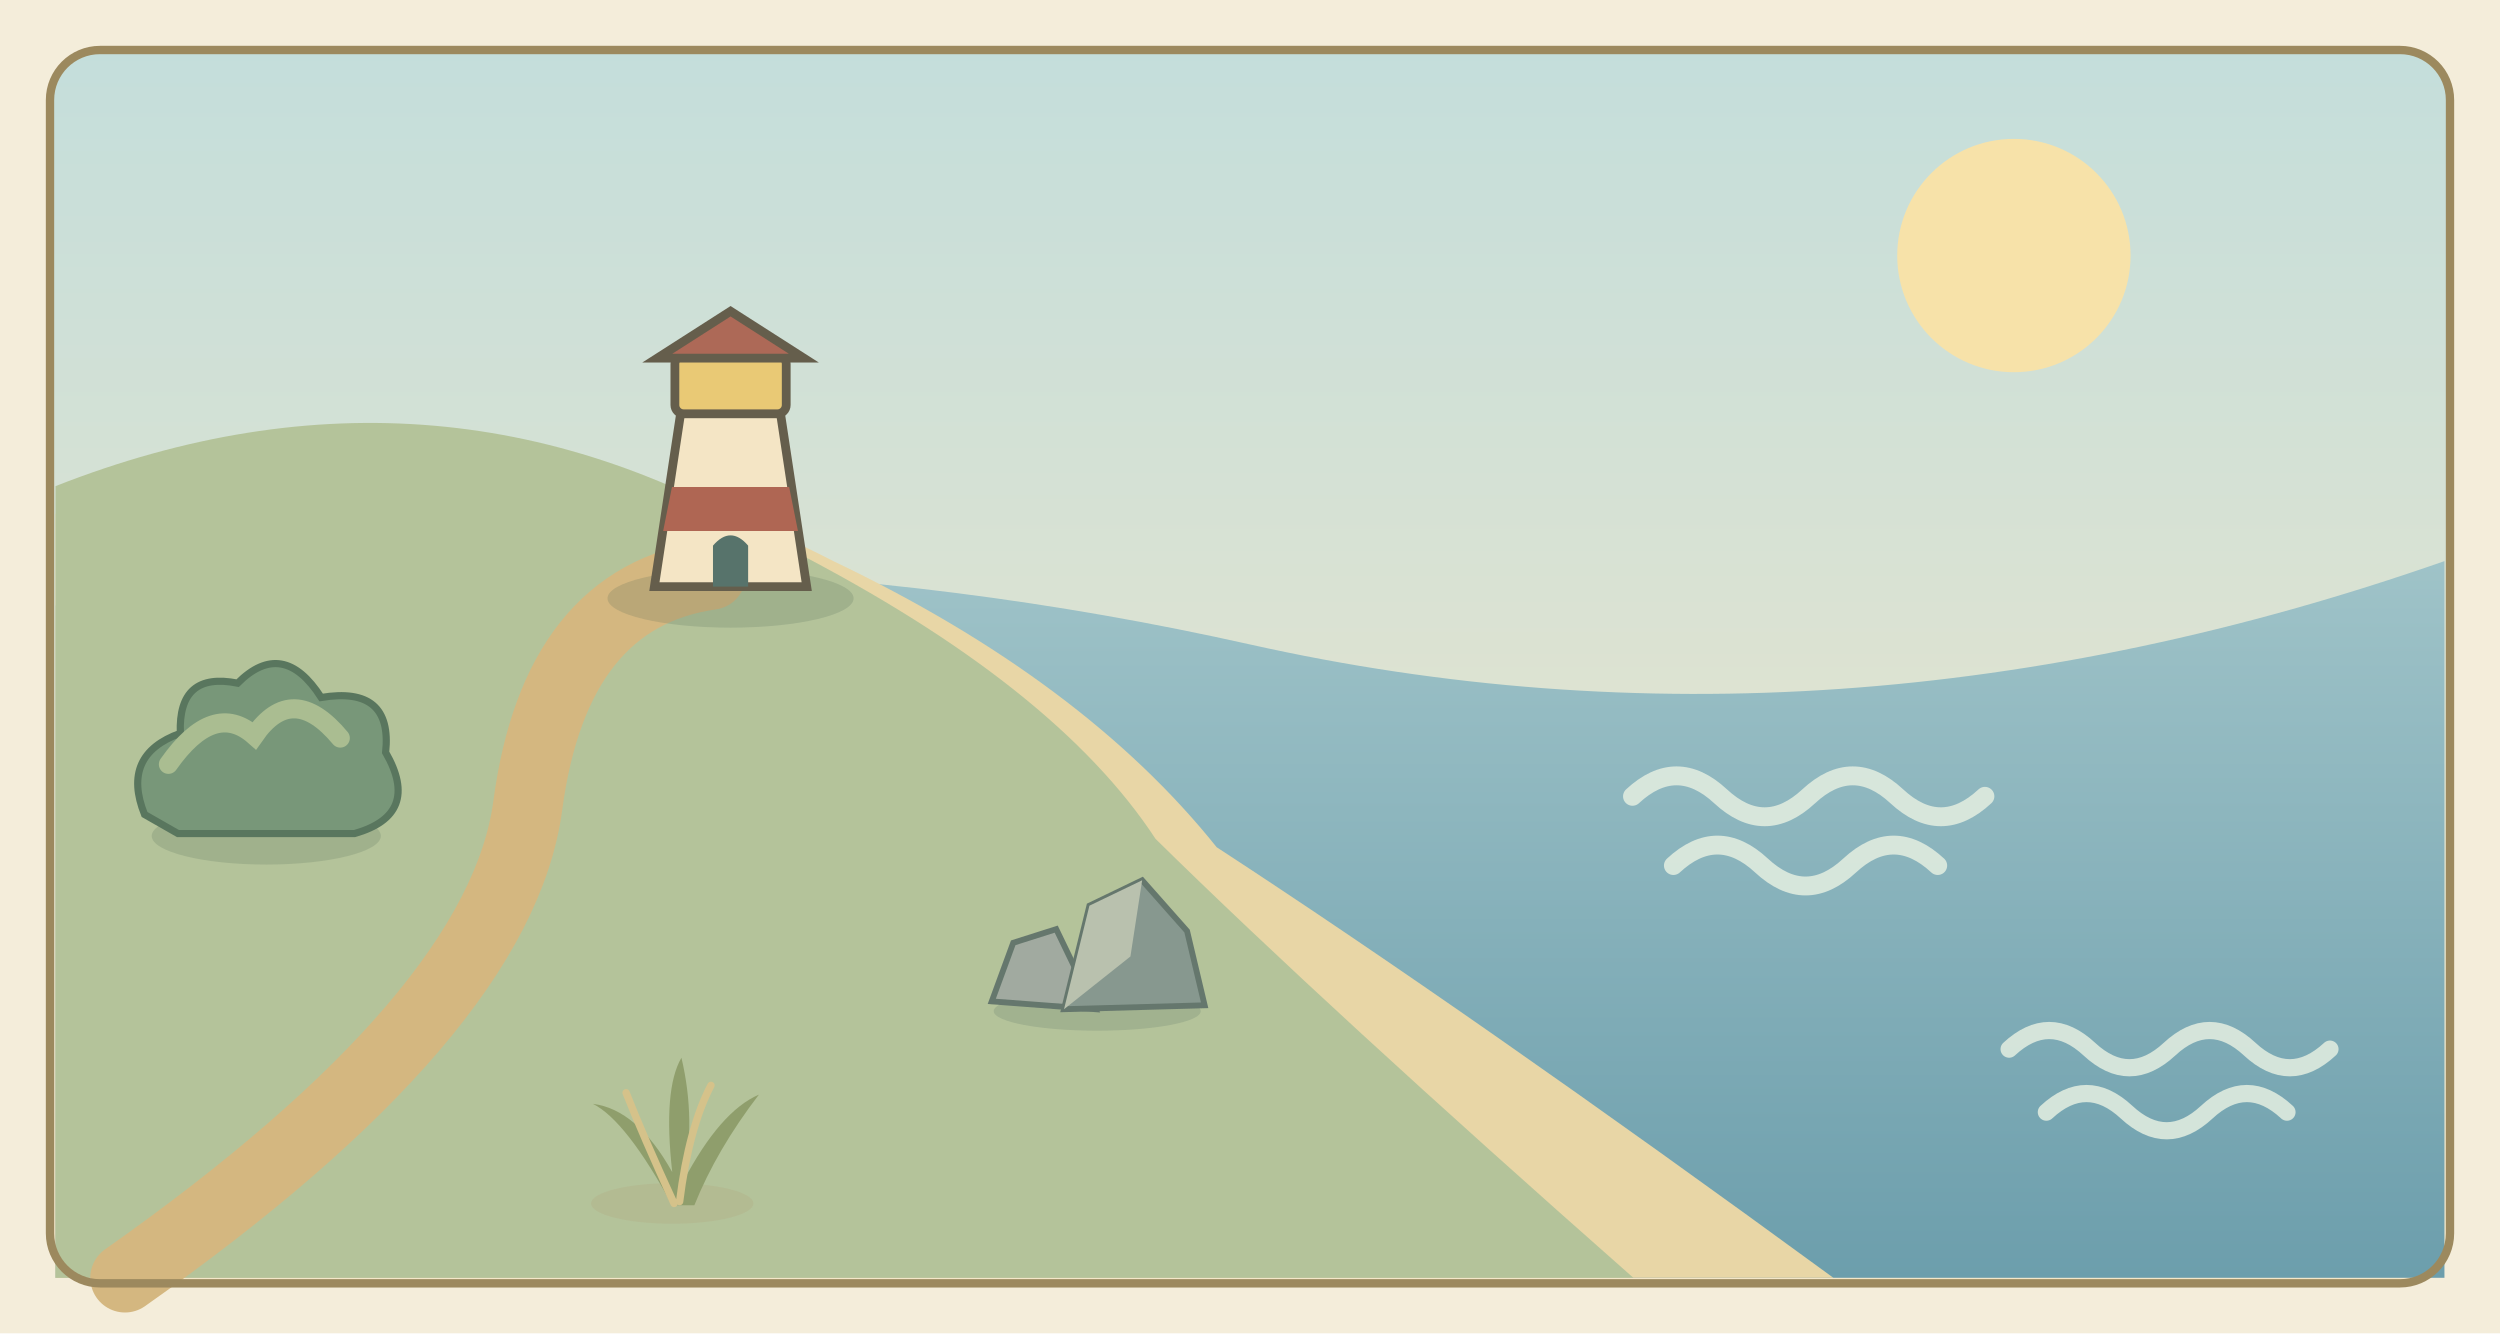
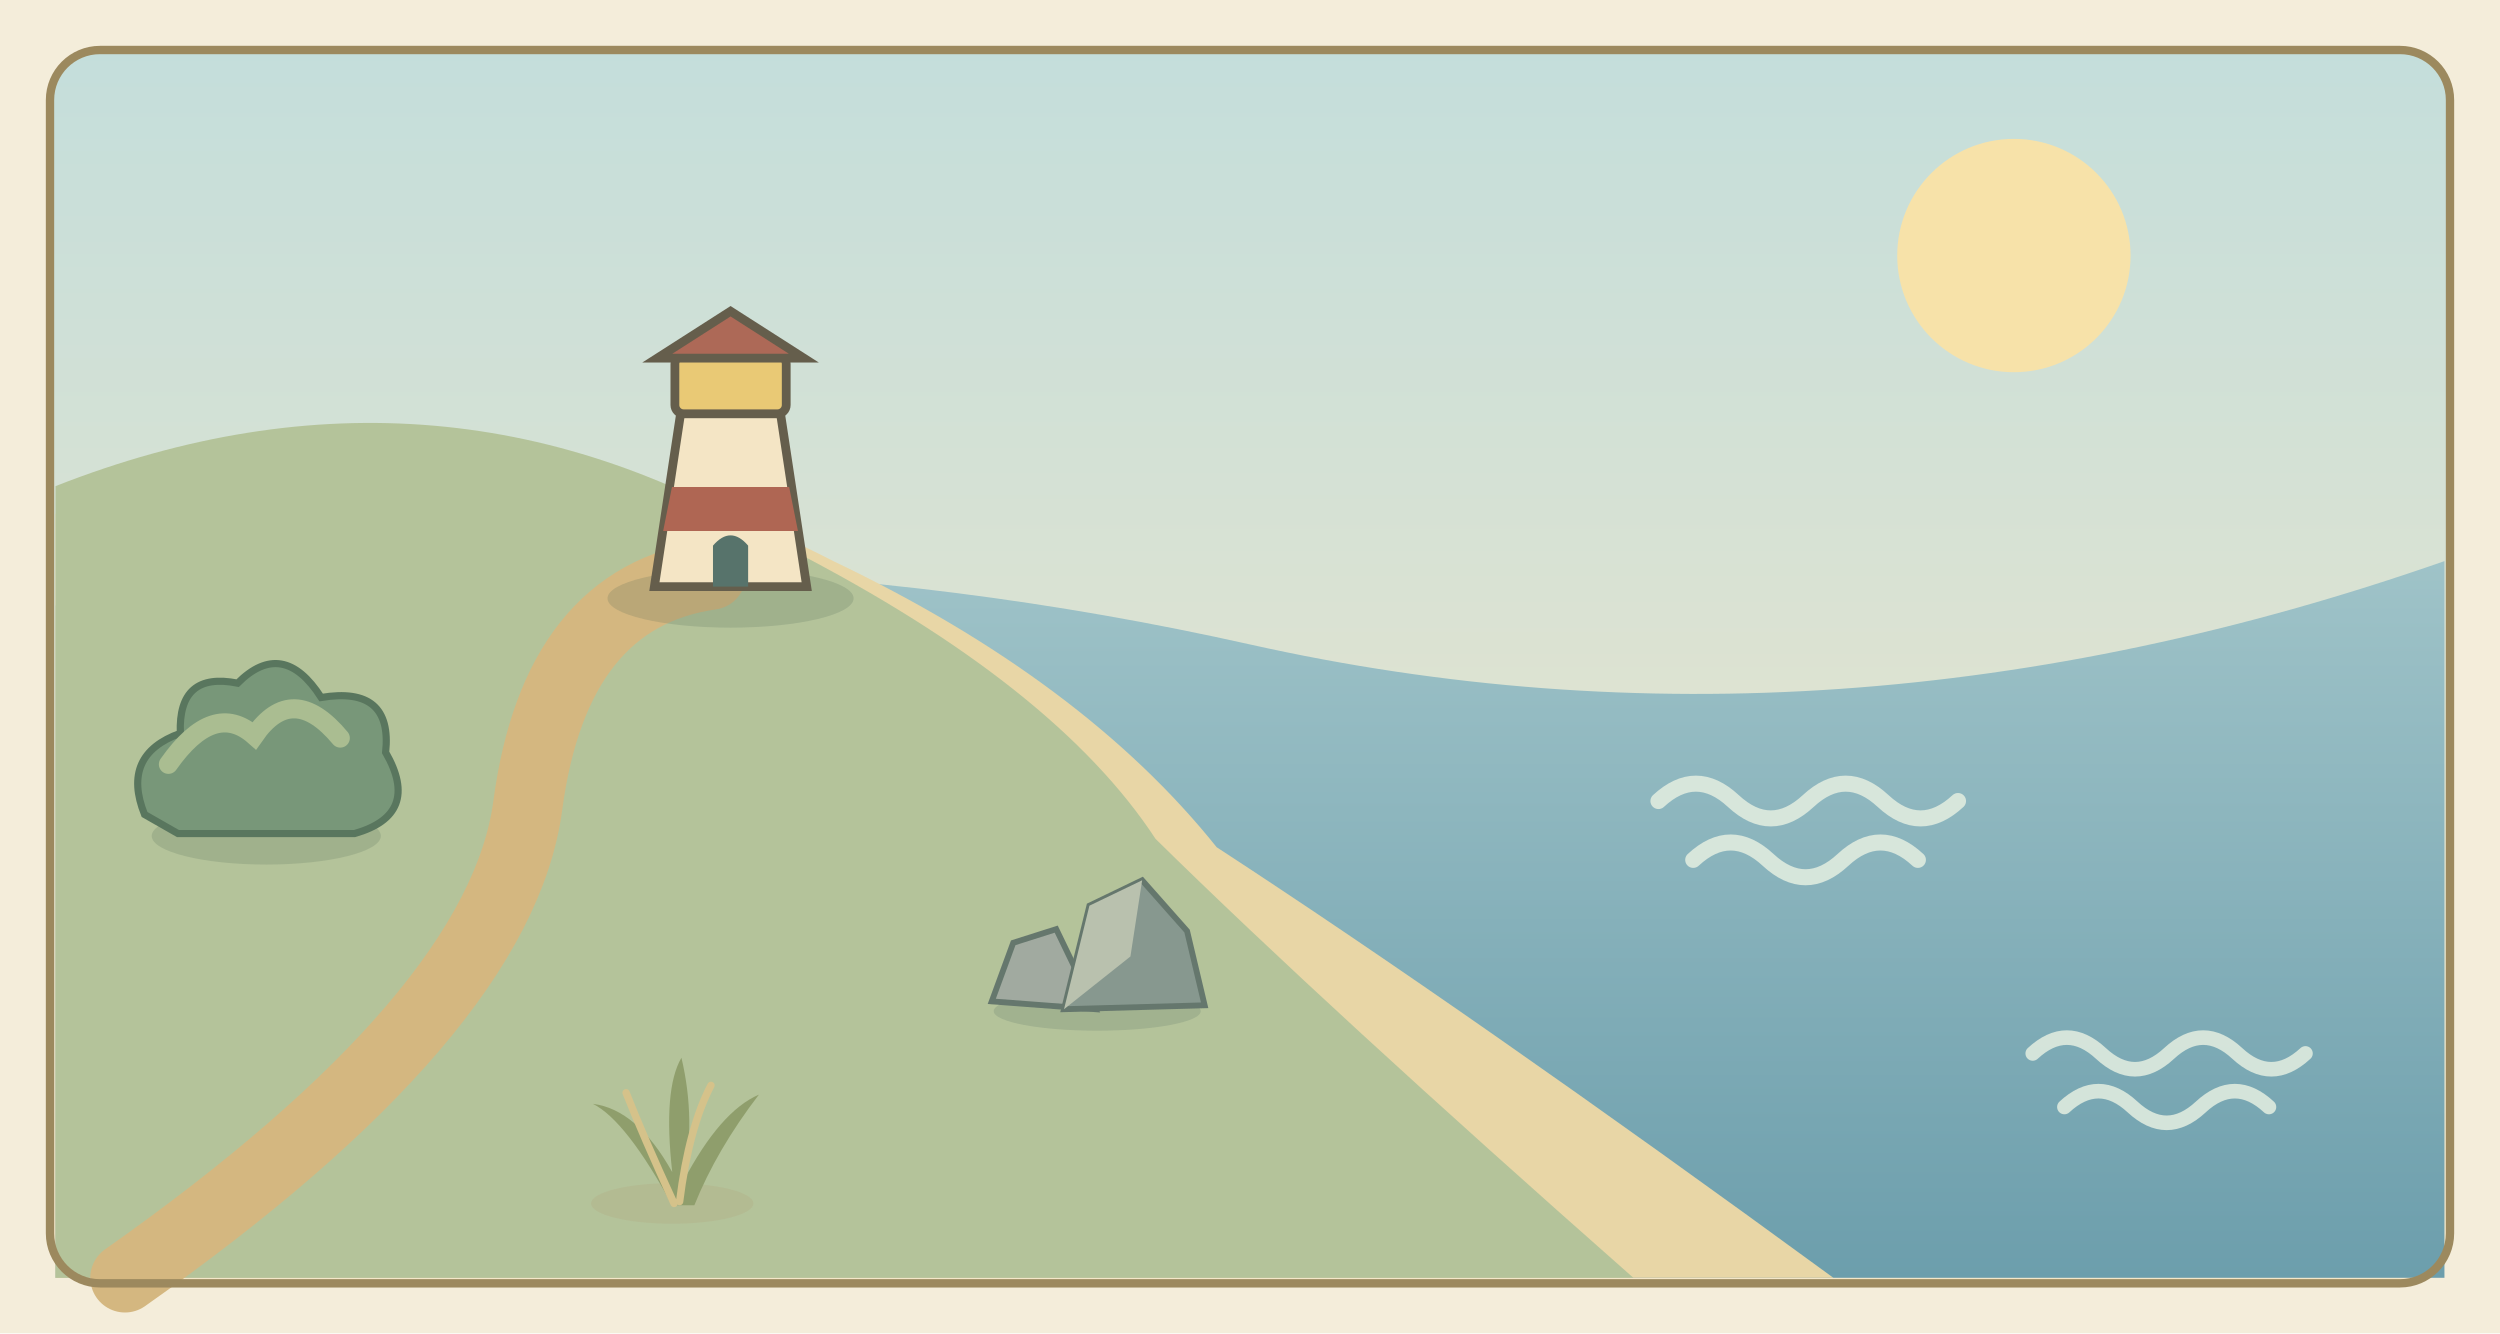
<svg xmlns="http://www.w3.org/2000/svg" width="900" height="480" viewBox="0 0 900 480">
  <defs>
    <linearGradient id="sky" x2="0" y2="1">
      <stop stop-color="#c4dedb" />
      <stop offset="1" stop-color="#f4e7c9" />
    </linearGradient>
    <linearGradient id="water" x2="0" y2="1">
      <stop stop-color="#9fc3c8" />
      <stop offset="1" stop-color="#6c9eac" />
    </linearGradient>
    <g id="beacon-point">
      <ellipse cx="64" cy="108" rx="42" ry="10" fill="#435d50" opacity=".18" />
      <path d="M38 104L48 38H80L90 104Z" fill="#f4e5c5" stroke="#655e4c" stroke-width="3" />
      <path d="M44 70H84L87 85H41Z" fill="#af6653" />
      <rect x="45" y="25" width="38" height="20" rx="3" fill="#e9c975" stroke="#655e4c" stroke-width="3" />
      <path d="M39 26L64 10L89 26Z" fill="#ad6957" stroke="#655e4c" stroke-width="3" />
      <path d="M58 104V90Q64 83 70 90V104" fill="#57736b" />
    </g>
    <g id="driftwood-cove">
      <path d="M12 85Q30 65 58 80T116 76L111 103Q65 116 17 103Z" fill="#a3c6c5" />
      <path d="M18 77Q40 91 64 82T112 78" fill="none" stroke="#f4e6c4" stroke-width="7" />
      <path d="M25 68L94 42L102 58L31 84Z" fill="#9e7958" stroke="#695a48" stroke-width="3" />
      <path d="M54 57L44 35M73 51L87 27" stroke="#856b51" stroke-width="9" stroke-linecap="round" />
      <ellipse cx="98" cy="50" rx="7" ry="9" fill="#d2ae80" stroke="#695a48" stroke-width="2" />
    </g>
    <g id="shell-beach">
      <ellipse cx="64" cy="100" rx="48" ry="12" fill="#e6d1a0" />
      <path d="M64 96Q4 73 18 43Q26 25 45 35Q61 14 77 35Q105 23 112 49Q119 78 64 96Z" fill="#e7bfa0" stroke="#936d58" stroke-width="3" />
      <path d="M64 94L30 48M64 94L46 39M64 94L64 32M64 94L83 39M64 94L101 49" stroke="#aa8066" stroke-width="3" stroke-linecap="round" />
      <path d="M54 96H74L70 103H58Z" fill="#c49275" />
    </g>
    <g id="old-jetty">
      <path d="M7 69Q30 60 49 70T93 70T121 70V109H7Z" fill="#99bec4" />
      <path d="M23 28L105 65L88 90L10 52Z" fill="#ad8761" stroke="#695b4c" stroke-width="3" />
      <path d="M30 31L17 56M44 38L31 62M58 44L45 69M72 50L59 75M86 57L73 81" stroke="#705b48" stroke-width="3" />
      <path d="M24 49V84M88 77V108M105 62V91" stroke="#695b4c" stroke-width="7" stroke-linecap="round" />
    </g>
    <g id="gull-rock">
      <ellipse cx="64" cy="99" rx="53" ry="12" fill="#9bc1c6" />
      <path d="M16 94L30 67L52 60L68 37L94 56L112 94Z" fill="#8c9b97" stroke="#586c65" stroke-width="3" />
      <path d="M31 68L52 60L68 37L65 78L46 94H16Z" fill="#b5bcb0" />
      <path d="M68 25Q52 12 39 25Q55 22 68 35Q81 22 98 25Q84 12 68 25Z" fill="#fff6e3" stroke="#65736b" stroke-width="2" />
    </g>
    <g id="tidepool-bend">
      <path d="M10 64Q19 35 51 35T105 50Q124 71 108 91Q93 114 56 108Q14 107 10 64Z" fill="#9baba1" stroke="#62776d" stroke-width="3" />
      <path d="M27 67Q37 44 62 50Q90 45 99 68Q107 88 78 94Q39 101 27 67Z" fill="#83b3b9" stroke="#e0d2b0" stroke-width="5" />
      <path d="M40 73Q52 65 65 73T88 72" fill="none" stroke="#e6f1dd" stroke-width="3" />
      <path d="M66 63L70 74L82 74L73 81L77 92L66 85L56 92L59 81L50 74H62Z" fill="#d28e73" />
    </g>
    <g id="dune-grass">
      <ellipse cx="64" cy="99" rx="44" ry="11" fill="#b0a37b" opacity=".25" />
      <path d="M64 100Q39 54 21 45Q45 48 64 82Q59 37 69 20Q77 54 70 87Q90 49 111 40Q88 70 76 100Z" fill="#8f9e6c" />
      <path d="M65 99Q48 62 39 39M68 98Q73 58 85 35" fill="none" stroke="#d5c28a" stroke-width="4" stroke-linecap="round" />
    </g>
    <g id="coastal-shrub">
      <ellipse cx="65" cy="100" rx="48" ry="12" fill="#526b55" opacity=".2" />
      <path d="M14 91Q4 66 29 57Q28 31 53 36Q72 17 88 42Q118 37 115 65Q130 91 102 99H28Z" fill="#789779" stroke="#59765e" stroke-width="3" />
      <path d="M24 70Q43 43 60 58Q76 35 96 59" fill="none" stroke="#aabd91" stroke-width="8" stroke-linecap="round" />
    </g>
    <g id="coastal-rocks">
      <ellipse cx="64" cy="101" rx="53" ry="10" fill="#536c63" opacity=".2" />
      <path d="M10 96L21 66L43 59L57 88L63 100Z" fill="#a1aaa0" stroke="#65776d" stroke-width="3" />
      <path d="M47 100L60 47L87 34L110 60L119 98Z" fill="#87988f" stroke="#65776d" stroke-width="3" />
      <path d="M60 47L87 34L81 73L47 100Z" fill="#b9c1ae" />
    </g>
    <g id="wave-accent">
-       <path d="M9 54Q23 41 37 54T65 54T93 54T121 54M22 76Q36 63 50 76T78 76T106 76" fill="none" stroke="#e4eee1" stroke-width="6" stroke-linecap="round" opacity=".85" />
+       <g transform="translate(9.6 9.6) scale(.85)">
+         <path d="M9 54Q23 41 37 54T65 54T93 54T121 54M22 76Q36 63 50 76T78 76T106 76" fill="none" stroke="#e4eee1" stroke-width="6" stroke-linecap="round" opacity=".85" />
+       </g>
    </g>
  </defs>
  <rect width="900" height="480" fill="#f4edda" />
  <rect x="18" y="18" width="864" height="444" rx="18" fill="url(#sky)" />
  <circle cx="725" cy="92" r="42" fill="#f7e2a9" />
  <path d="M20 218Q240 185 450 232T880 202V460H20Z" fill="url(#water)" />
  <path d="M20 460V185Q160 130 300 202Q390 245 438 305Q530 365 660 460Z" fill="#e8d6a6" />
  <path d="M20 460V175Q160 120 285 198Q380 247 416 302Q478 363 588 460Z" fill="#b4c39a" />
  <path d="M45 460Q180 365 190 290T256 207" stroke="#d4b780" stroke-width="25" fill="none" stroke-linecap="round" />
  <use href="#beacon-point" transform="translate(195.5 101.5) scale(1.054688)" opacity="1" />
  <use href="#coastal-shrub" transform="translate(40 215) scale(0.859375)" opacity="1" />
  <use href="#coastal-rocks" transform="translate(350 293) scale(0.703125)" opacity="1" />
  <use href="#dune-grass" transform="translate(199.5 367.5) scale(0.6640625)" opacity="1" />
  <use href="#wave-accent" transform="translate(577.5 225.5) scale(1.132812)" opacity="1" />
  <use href="#wave-accent" transform="translate(714 322) scale(1.03125)" opacity="1" />
  <rect x="18" y="18" width="864" height="444" rx="18" stroke="#9c895e" stroke-width="3" fill="none" />
</svg>
